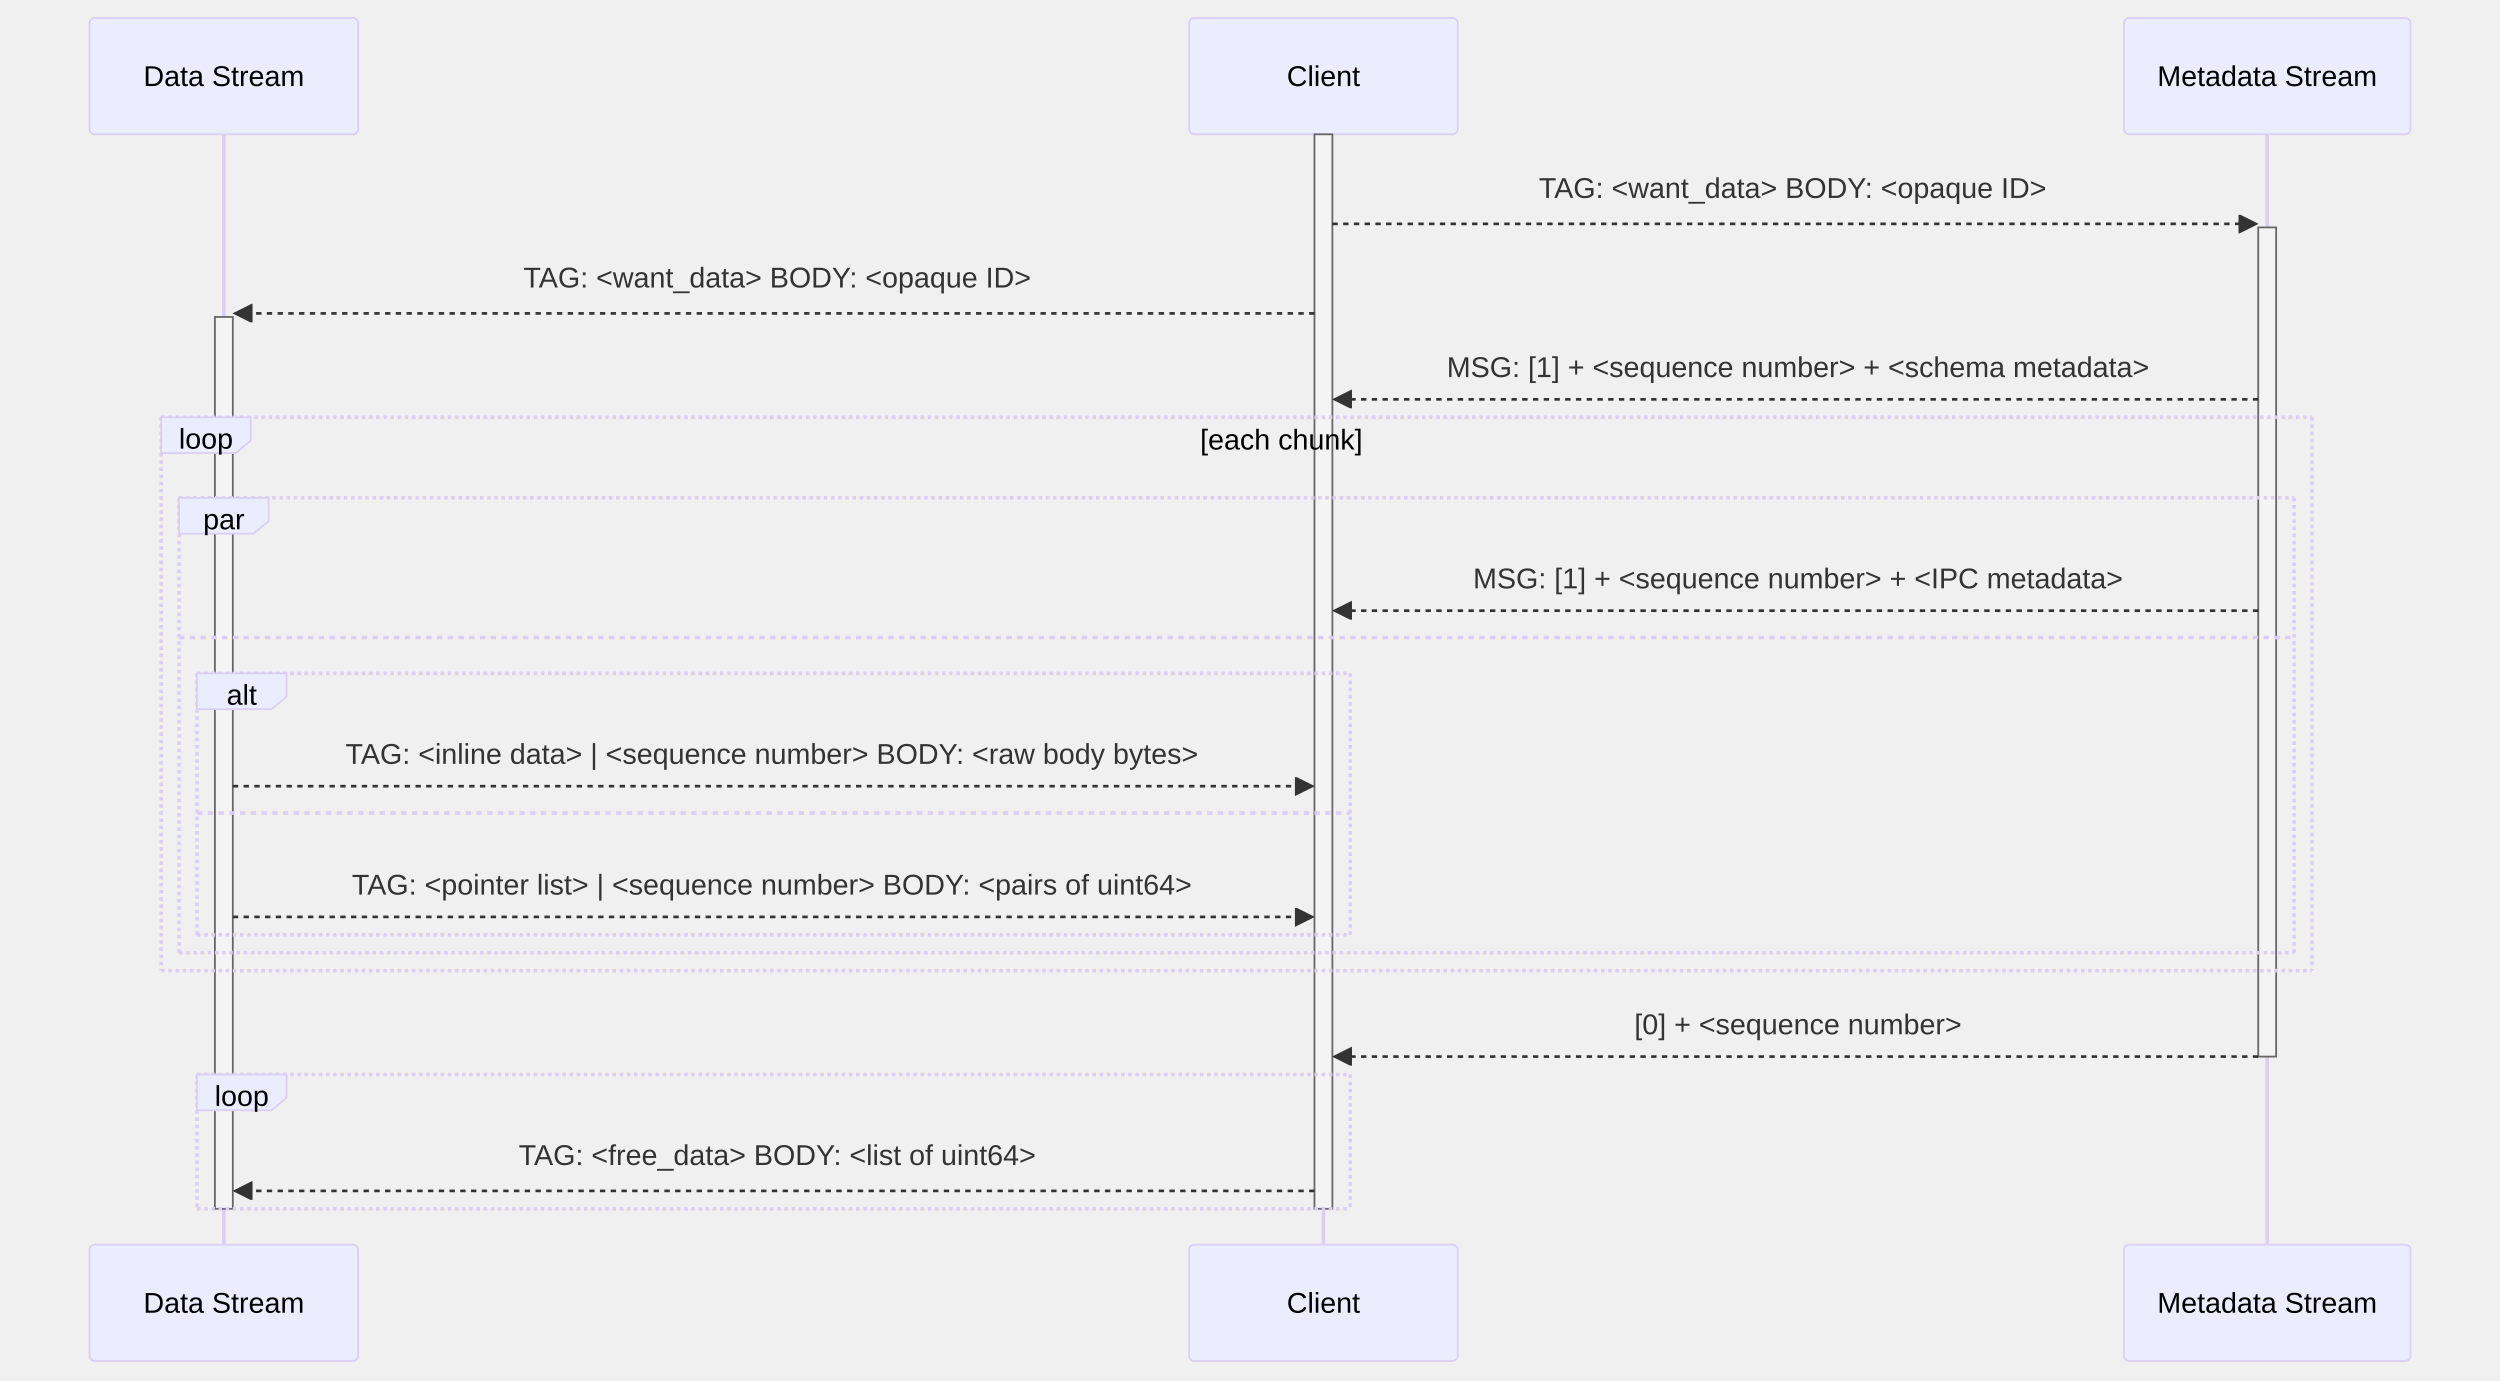
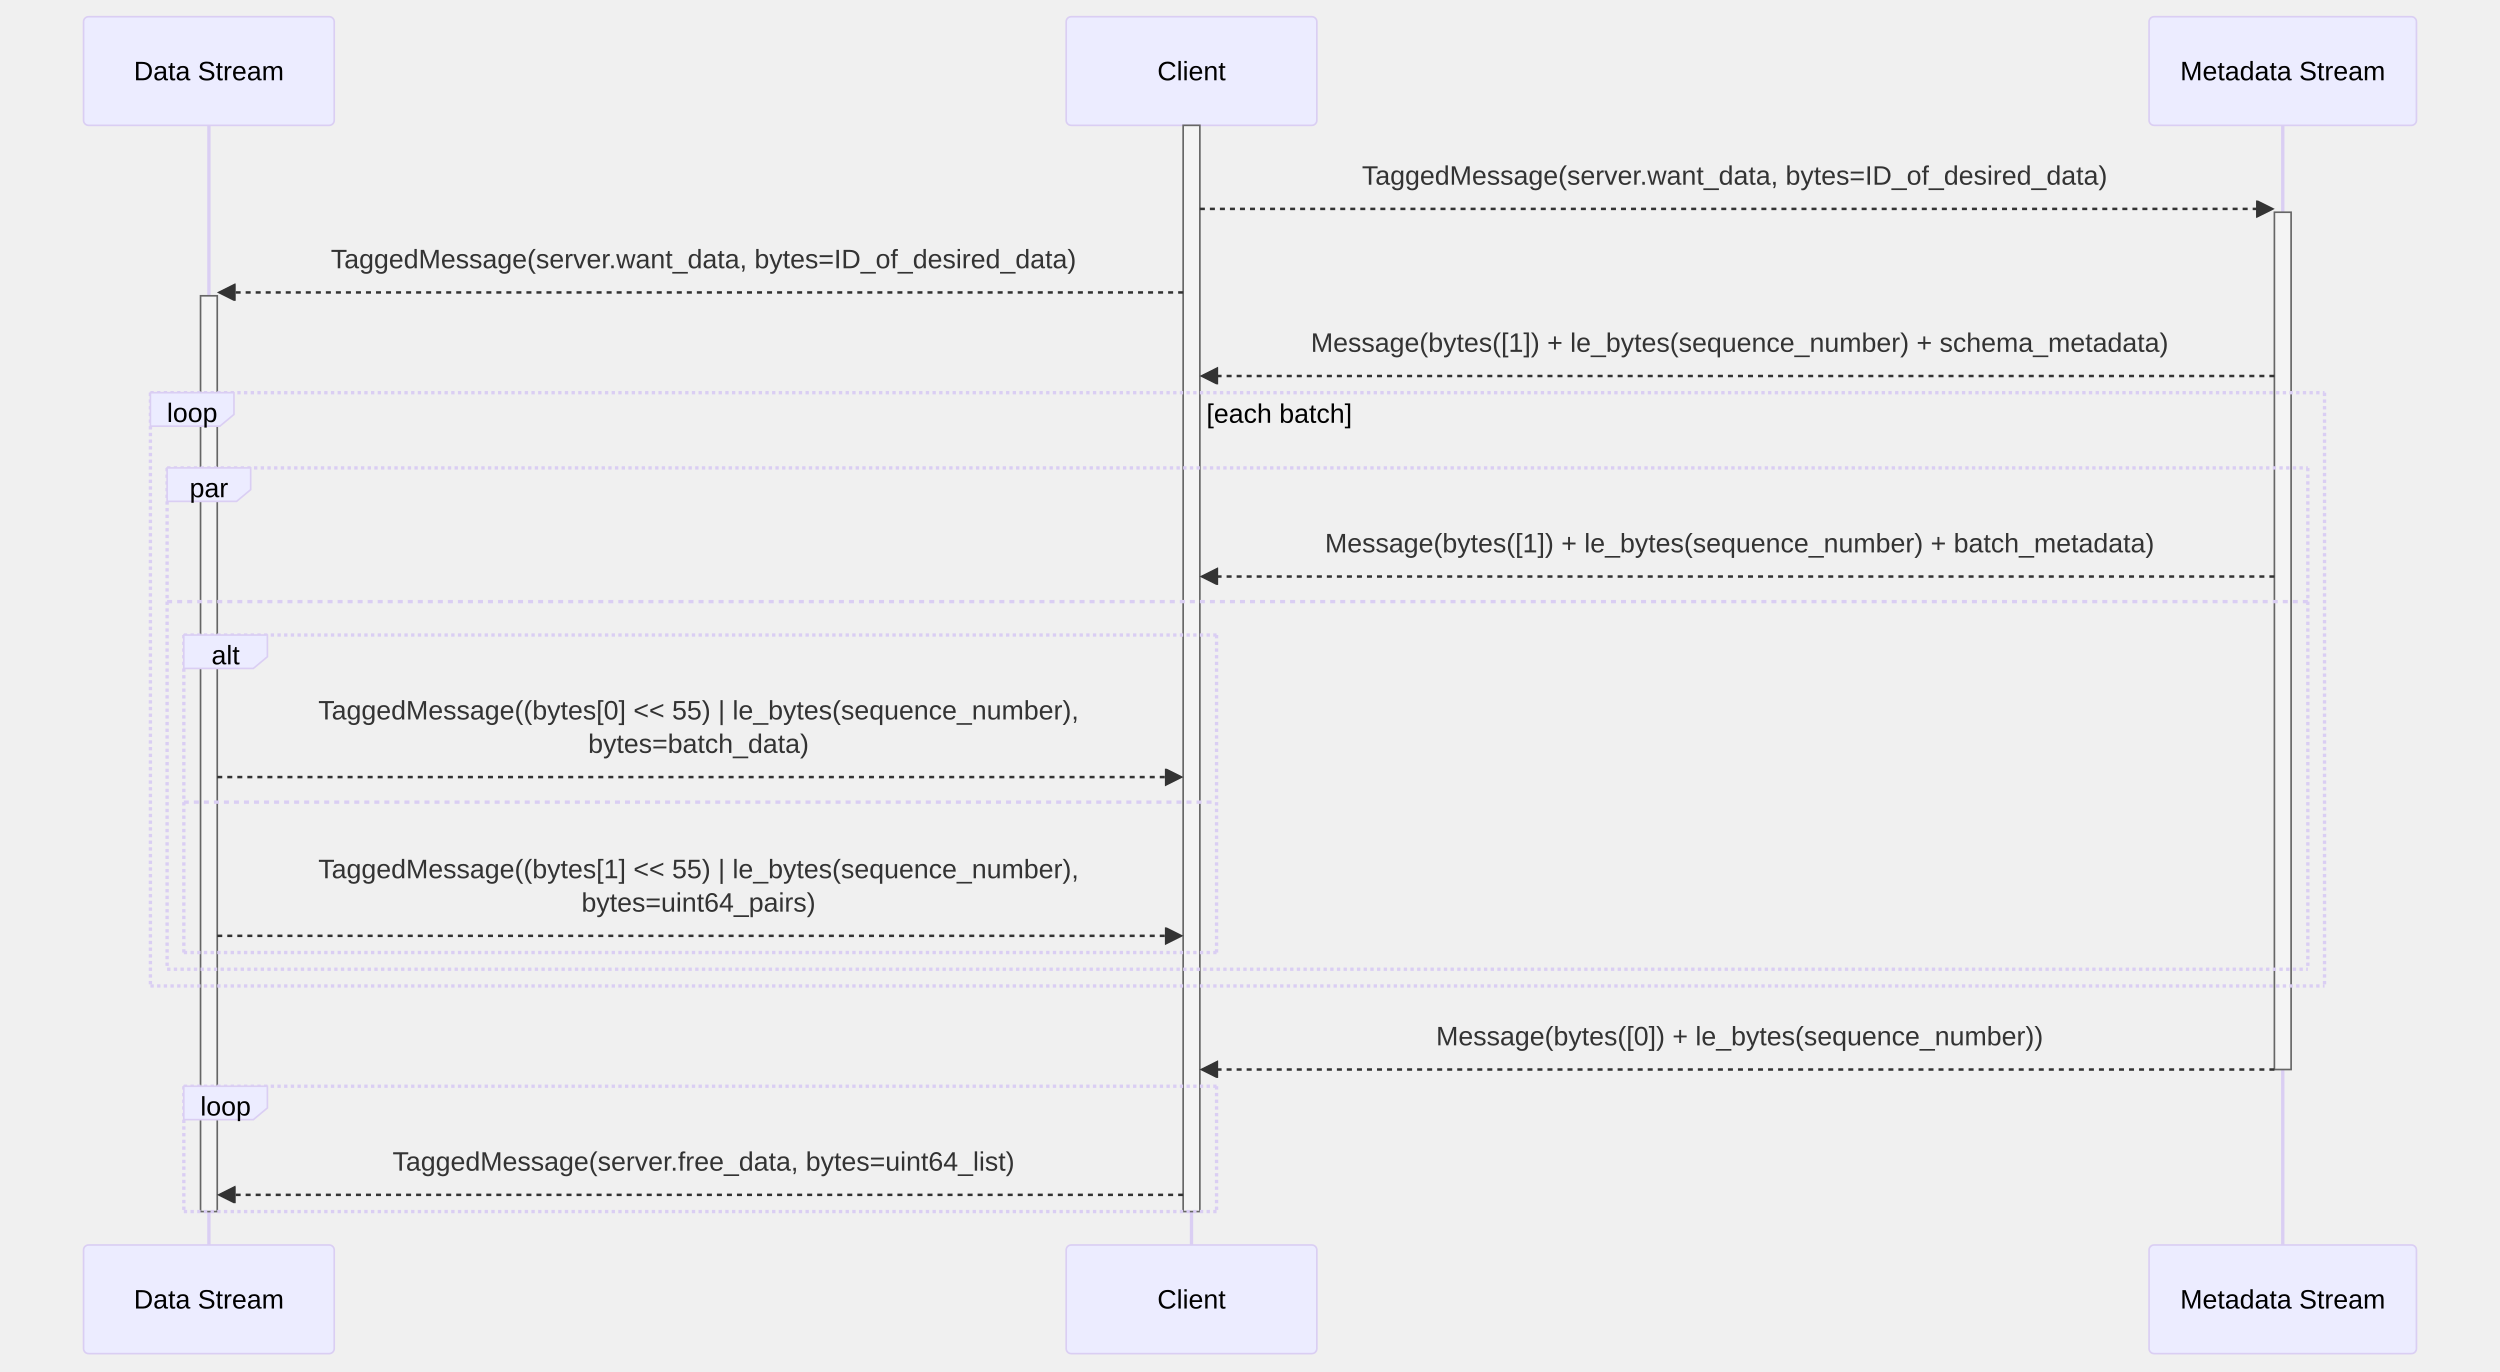
- <svg xmlns="http://www.w3.org/2000/svg" aria-roledescription="sequence" role="graphics-document document" viewBox="-50 -10 1396 771" style="max-width: 1396px; background-color: white;" width="100%" id="my-svg">
+ <svg xmlns="http://www.w3.org/2000/svg" aria-roledescription="sequence" role="graphics-document document" viewBox="-50 -10 1496 821" style="max-width: 1496px; background-color: white;" width="100%" id="my-svg">
  <g>
-     <rect class="actor actor-bottom" ry="3" rx="3" height="65" width="160" stroke="#666" fill="#eaeaea" y="685" x="1136" />
-     <text style="text-anchor: middle; font-size: 16px; font-weight: 400;" class="actor" alignment-baseline="central" dominant-baseline="central" y="717.5" x="1216">
-       <tspan dy="0" x="1216">Metadata Stream</tspan>
+     <rect class="actor actor-bottom" ry="3" rx="3" height="65" width="160" stroke="#666" fill="#eaeaea" y="735" x="1236" />
+     <text style="text-anchor: middle; font-size: 16px; font-weight: 400;" class="actor" alignment-baseline="central" dominant-baseline="central" y="767.5" x="1316">
+       <tspan dy="0" x="1316">Metadata Stream</tspan>
    </text>
  </g>
  <g>
-     <rect class="actor actor-bottom" ry="3" rx="3" height="65" width="150" stroke="#666" fill="#eaeaea" y="685" x="614" />
-     <text style="text-anchor: middle; font-size: 16px; font-weight: 400;" class="actor" alignment-baseline="central" dominant-baseline="central" y="717.5" x="689">
-       <tspan dy="0" x="689">Client</tspan>
+     <rect class="actor actor-bottom" ry="3" rx="3" height="65" width="150" stroke="#666" fill="#eaeaea" y="735" x="588" />
+     <text style="text-anchor: middle; font-size: 16px; font-weight: 400;" class="actor" alignment-baseline="central" dominant-baseline="central" y="767.5" x="663">
+       <tspan dy="0" x="663">Client</tspan>
    </text>
  </g>
  <g>
-     <rect class="actor actor-bottom" ry="3" rx="3" height="65" width="150" stroke="#666" fill="#eaeaea" y="685" x="0" />
-     <text style="text-anchor: middle; font-size: 16px; font-weight: 400;" class="actor" alignment-baseline="central" dominant-baseline="central" y="717.5" x="75">
+     <rect class="actor actor-bottom" ry="3" rx="3" height="65" width="150" stroke="#666" fill="#eaeaea" y="735" x="0" />
+     <text style="text-anchor: middle; font-size: 16px; font-weight: 400;" class="actor" alignment-baseline="central" dominant-baseline="central" y="767.5" x="75">
      <tspan dy="0" x="75">Data Stream</tspan>
    </text>
  </g>
  <g>
-     <line stroke="#999" stroke-width="0.5px" class="200" y2="685" x2="1216" y1="5" x1="1216" id="actor2" />
+     <line stroke="#999" stroke-width="0.5px" class="200" y2="735" x2="1316" y1="5" x1="1316" id="actor2" />
    <g id="root-2">
-       <rect class="actor actor-top" ry="3" rx="3" height="65" width="160" stroke="#666" fill="#eaeaea" y="0" x="1136" />
-       <text style="text-anchor: middle; font-size: 16px; font-weight: 400;" class="actor" alignment-baseline="central" dominant-baseline="central" y="32.5" x="1216">
-         <tspan dy="0" x="1216">Metadata Stream</tspan>
+       <rect class="actor actor-top" ry="3" rx="3" height="65" width="160" stroke="#666" fill="#eaeaea" y="0" x="1236" />
+       <text style="text-anchor: middle; font-size: 16px; font-weight: 400;" class="actor" alignment-baseline="central" dominant-baseline="central" y="32.5" x="1316">
+         <tspan dy="0" x="1316">Metadata Stream</tspan>
      </text>
    </g>
  </g>
  <g>
-     <line stroke="#999" stroke-width="0.5px" class="200" y2="685" x2="689" y1="5" x1="689" id="actor1" />
+     <line stroke="#999" stroke-width="0.5px" class="200" y2="735" x2="663" y1="5" x1="663" id="actor1" />
    <g id="root-1">
-       <rect class="actor actor-top" ry="3" rx="3" height="65" width="150" stroke="#666" fill="#eaeaea" y="0" x="614" />
-       <text style="text-anchor: middle; font-size: 16px; font-weight: 400;" class="actor" alignment-baseline="central" dominant-baseline="central" y="32.5" x="689">
-         <tspan dy="0" x="689">Client</tspan>
+       <rect class="actor actor-top" ry="3" rx="3" height="65" width="150" stroke="#666" fill="#eaeaea" y="0" x="588" />
+       <text style="text-anchor: middle; font-size: 16px; font-weight: 400;" class="actor" alignment-baseline="central" dominant-baseline="central" y="32.5" x="663">
+         <tspan dy="0" x="663">Client</tspan>
      </text>
    </g>
  </g>
  <g>
-     <line stroke="#999" stroke-width="0.5px" class="200" y2="685" x2="75" y1="5" x1="75" id="actor0" />
+     <line stroke="#999" stroke-width="0.5px" class="200" y2="735" x2="75" y1="5" x1="75" id="actor0" />
    <g id="root-0">
      <rect class="actor actor-top" ry="3" rx="3" height="65" width="150" stroke="#666" fill="#eaeaea" y="0" x="0" />
      <text style="text-anchor: middle; font-size: 16px; font-weight: 400;" class="actor" alignment-baseline="central" dominant-baseline="central" y="32.5" x="75">
        <tspan dy="0" x="75">Data Stream</tspan>
      </text>
    </g>
  </g>
  <style>#my-svg{font-family:"trebuchet ms",verdana,arial,sans-serif;font-size:16px;fill:#333;}#my-svg .error-icon{fill:#552222;}#my-svg .error-text{fill:#552222;stroke:#552222;}#my-svg .edge-thickness-normal{stroke-width:2px;}#my-svg .edge-thickness-thick{stroke-width:3.5px;}#my-svg .edge-pattern-solid{stroke-dasharray:0;}#my-svg .edge-pattern-dashed{stroke-dasharray:3;}#my-svg .edge-pattern-dotted{stroke-dasharray:2;}#my-svg .marker{fill:#333333;stroke:#333333;}#my-svg .marker.cross{stroke:#333333;}#my-svg svg{font-family:"trebuchet ms",verdana,arial,sans-serif;font-size:16px;}#my-svg .actor{stroke:hsl(259.626, 59.777%, 87.902%);fill:#ECECFF;}#my-svg text.actor&gt;tspan{fill:black;stroke:none;}#my-svg .actor-line{stroke:grey;}#my-svg .messageLine0{stroke-width:1.5;stroke-dasharray:none;stroke:#333;}#my-svg .messageLine1{stroke-width:1.5;stroke-dasharray:2,2;stroke:#333;}#my-svg #arrowhead path{fill:#333;stroke:#333;}#my-svg .sequenceNumber{fill:white;}#my-svg #sequencenumber{fill:#333;}#my-svg #crosshead path{fill:#333;stroke:#333;}#my-svg .messageText{fill:#333;stroke:none;}#my-svg .labelBox{stroke:hsl(259.626, 59.777%, 87.902%);fill:#ECECFF;}#my-svg .labelText,#my-svg .labelText&gt;tspan{fill:black;stroke:none;}#my-svg .loopText,#my-svg .loopText&gt;tspan{fill:black;stroke:none;}#my-svg .loopLine{stroke-width:2px;stroke-dasharray:2,2;stroke:hsl(259.626, 59.777%, 87.902%);fill:hsl(259.626, 59.777%, 87.902%);}#my-svg .note{stroke:#aaaa33;fill:#fff5ad;}#my-svg .noteText,#my-svg .noteText&gt;tspan{fill:black;stroke:none;}#my-svg .activation0{fill:#f4f4f4;stroke:#666;}#my-svg .activation1{fill:#f4f4f4;stroke:#666;}#my-svg .activation2{fill:#f4f4f4;stroke:#666;}#my-svg .actorPopupMenu{position:absolute;}#my-svg .actorPopupMenuPanel{position:absolute;fill:#ECECFF;box-shadow:0px 8px 16px 0px rgba(0,0,0,0.2);filter:drop-shadow(3px 5px 2px rgb(0 0 0 / 0.4));}#my-svg .actor-man line{stroke:hsl(259.626, 59.777%, 87.902%);fill:#ECECFF;}#my-svg .actor-man circle,#my-svg line{stroke:hsl(259.626, 59.777%, 87.902%);fill:#ECECFF;stroke-width:2px;}#my-svg :root{--mermaid-font-family:"trebuchet ms",verdana,arial,sans-serif;}</style>
  <g />
  <defs>
    <symbol height="24" width="24" id="computer">
      <path d="M2 2v13h20v-13h-20zm18 11h-16v-9h16v9zm-10.228 6l.466-1h3.524l.467 1h-4.457zm14.228 3h-24l2-6h2.104l-1.33 4h18.45l-1.297-4h2.073l2 6zm-5-10h-14v-7h14v7z" transform="scale(.5)" />
    </symbol>
  </defs>
  <defs>
    <symbol clip-rule="evenodd" fill-rule="evenodd" id="database">
      <path d="M12.258.001l.256.004.255.005.253.008.251.01.249.012.247.015.246.016.242.019.241.02.239.023.236.024.233.027.231.028.229.031.225.032.223.034.22.036.217.038.214.04.211.041.208.043.205.045.201.046.198.048.194.05.191.051.187.053.183.054.18.056.175.057.172.059.168.06.163.061.16.063.155.064.15.066.074.033.073.033.071.034.07.034.069.035.068.035.067.035.066.035.064.036.064.036.062.036.06.036.06.037.058.037.058.037.055.038.055.038.053.038.052.038.051.039.05.039.048.039.047.039.045.04.044.04.043.04.041.04.04.041.039.041.037.041.036.041.034.041.033.042.032.042.03.042.029.042.027.042.026.043.024.043.023.043.021.043.02.043.018.044.017.043.015.044.013.044.012.044.011.045.009.044.007.045.006.045.004.045.002.045.001.045v17l-.001.045-.002.045-.004.045-.006.045-.007.045-.009.044-.011.045-.012.044-.013.044-.015.044-.017.043-.018.044-.02.043-.021.043-.023.043-.024.043-.026.043-.027.042-.029.042-.03.042-.032.042-.033.042-.034.041-.036.041-.037.041-.039.041-.04.041-.041.04-.043.04-.044.04-.045.04-.047.039-.048.039-.05.039-.051.039-.052.038-.053.038-.055.038-.055.038-.058.037-.058.037-.06.037-.06.036-.062.036-.064.036-.064.036-.066.035-.067.035-.068.035-.069.035-.07.034-.071.034-.073.033-.074.033-.15.066-.155.064-.16.063-.163.061-.168.06-.172.059-.175.057-.18.056-.183.054-.187.053-.191.051-.194.05-.198.048-.201.046-.205.045-.208.043-.211.041-.214.04-.217.038-.22.036-.223.034-.225.032-.229.031-.231.028-.233.027-.236.024-.239.023-.241.02-.242.019-.246.016-.247.015-.249.012-.251.01-.253.008-.255.005-.256.004-.258.001-.258-.001-.256-.004-.255-.005-.253-.008-.251-.01-.249-.012-.247-.015-.245-.016-.243-.019-.241-.02-.238-.023-.236-.024-.234-.027-.231-.028-.228-.031-.226-.032-.223-.034-.22-.036-.217-.038-.214-.04-.211-.041-.208-.043-.204-.045-.201-.046-.198-.048-.195-.05-.19-.051-.187-.053-.184-.054-.179-.056-.176-.057-.172-.059-.167-.06-.164-.061-.159-.063-.155-.064-.151-.066-.074-.033-.072-.033-.072-.034-.07-.034-.069-.035-.068-.035-.067-.035-.066-.035-.064-.036-.063-.036-.062-.036-.061-.036-.06-.037-.058-.037-.057-.037-.056-.038-.055-.038-.053-.038-.052-.038-.051-.039-.049-.039-.049-.039-.046-.039-.046-.04-.044-.04-.043-.04-.041-.04-.04-.041-.039-.041-.037-.041-.036-.041-.034-.041-.033-.042-.032-.042-.03-.042-.029-.042-.027-.042-.026-.043-.024-.043-.023-.043-.021-.043-.02-.043-.018-.044-.017-.043-.015-.044-.013-.044-.012-.044-.011-.045-.009-.044-.007-.045-.006-.045-.004-.045-.002-.045-.001-.045v-17l.001-.045.002-.045.004-.045.006-.045.007-.045.009-.044.011-.045.012-.044.013-.044.015-.044.017-.043.018-.044.02-.043.021-.043.023-.043.024-.043.026-.043.027-.042.029-.042.03-.042.032-.042.033-.042.034-.041.036-.041.037-.041.039-.041.04-.041.041-.04.043-.04.044-.04.046-.04.046-.039.049-.039.049-.039.051-.039.052-.038.053-.038.055-.038.056-.038.057-.037.058-.037.06-.037.061-.036.062-.036.063-.036.064-.036.066-.035.067-.035.068-.035.069-.035.07-.034.072-.034.072-.033.074-.033.151-.066.155-.064.159-.063.164-.061.167-.06.172-.059.176-.057.179-.056.184-.054.187-.053.19-.051.195-.05.198-.048.201-.046.204-.045.208-.043.211-.041.214-.04.217-.038.22-.036.223-.034.226-.032.228-.031.231-.028.234-.027.236-.024.238-.023.241-.02.243-.019.245-.016.247-.015.249-.012.251-.01.253-.008.255-.005.256-.004.258-.001.258.001zm-9.258 20.499v.01l.001.021.003.021.004.022.005.021.006.022.007.022.009.023.01.022.011.023.012.023.013.023.015.023.016.024.017.023.018.024.019.024.021.024.022.025.023.024.024.025.052.049.056.05.061.051.066.051.07.051.075.051.079.052.084.052.088.052.092.052.097.052.102.051.105.052.11.052.114.051.119.051.123.051.127.05.131.05.135.05.139.048.144.049.147.047.152.047.155.047.16.045.163.045.167.043.171.043.176.041.178.041.183.039.187.039.19.037.194.035.197.035.202.033.204.031.209.03.212.029.216.027.219.025.222.024.226.021.23.02.233.018.236.016.24.015.243.012.246.01.249.008.253.005.256.004.259.001.26-.001.257-.004.254-.005.25-.008.247-.011.244-.012.241-.014.237-.016.233-.018.231-.021.226-.021.224-.024.22-.026.216-.027.212-.028.21-.031.205-.031.202-.034.198-.034.194-.036.191-.037.187-.039.183-.04.179-.04.175-.042.172-.043.168-.044.163-.045.16-.046.155-.046.152-.047.148-.048.143-.049.139-.049.136-.05.131-.05.126-.05.123-.051.118-.052.114-.051.11-.052.106-.052.101-.052.096-.052.092-.052.088-.053.083-.051.079-.052.074-.052.07-.051.065-.051.06-.051.056-.05.051-.05.023-.024.023-.025.021-.024.02-.024.019-.024.018-.024.017-.024.015-.023.014-.024.013-.023.012-.023.01-.023.01-.022.008-.022.006-.022.006-.022.004-.022.004-.021.001-.021.001-.021v-4.127l-.077.055-.08.053-.083.054-.085.053-.087.052-.09.052-.093.051-.095.05-.097.05-.1.049-.102.049-.105.048-.106.047-.109.047-.111.046-.114.045-.115.045-.118.044-.12.043-.122.042-.124.042-.126.041-.128.04-.13.04-.132.038-.134.038-.135.037-.138.037-.139.035-.142.035-.143.034-.144.033-.147.032-.148.031-.15.03-.151.03-.153.029-.154.027-.156.027-.158.026-.159.025-.161.024-.162.023-.163.022-.165.021-.166.02-.167.019-.169.018-.169.017-.171.016-.173.015-.173.014-.175.013-.175.012-.177.011-.178.01-.179.008-.179.008-.181.006-.182.005-.182.004-.184.003-.184.002h-.37l-.184-.002-.184-.003-.182-.004-.182-.005-.181-.006-.179-.008-.179-.008-.178-.01-.176-.011-.176-.012-.175-.013-.173-.014-.172-.015-.171-.016-.17-.017-.169-.018-.167-.019-.166-.02-.165-.021-.163-.022-.162-.023-.161-.024-.159-.025-.157-.026-.156-.027-.155-.027-.153-.029-.151-.03-.15-.03-.148-.031-.146-.032-.145-.033-.143-.034-.141-.035-.14-.035-.137-.037-.136-.037-.134-.038-.132-.038-.13-.04-.128-.04-.126-.041-.124-.042-.122-.042-.12-.044-.117-.043-.116-.045-.113-.045-.112-.046-.109-.047-.106-.047-.105-.048-.102-.049-.1-.049-.097-.05-.095-.05-.093-.052-.09-.051-.087-.052-.085-.053-.083-.054-.08-.054-.077-.054v4.127zm0-5.654v.011l.001.021.003.021.004.021.005.022.006.022.007.022.009.022.01.022.011.023.012.023.013.023.015.024.016.023.017.024.018.024.019.024.021.024.022.024.023.025.024.024.052.05.056.05.061.05.066.051.07.051.075.052.079.051.084.052.088.052.092.052.097.052.102.052.105.052.11.051.114.051.119.052.123.05.127.051.131.05.135.049.139.049.144.048.147.048.152.047.155.046.16.045.163.045.167.044.171.042.176.042.178.04.183.04.187.038.19.037.194.036.197.034.202.033.204.032.209.03.212.028.216.027.219.025.222.024.226.022.23.02.233.018.236.016.24.014.243.012.246.01.249.008.253.006.256.003.259.001.26-.001.257-.003.254-.006.25-.008.247-.01.244-.012.241-.015.237-.016.233-.018.231-.02.226-.022.224-.024.22-.025.216-.027.212-.029.21-.03.205-.032.202-.033.198-.035.194-.036.191-.037.187-.039.183-.039.179-.041.175-.042.172-.043.168-.044.163-.045.16-.045.155-.047.152-.047.148-.048.143-.048.139-.05.136-.049.131-.05.126-.051.123-.051.118-.051.114-.052.11-.052.106-.052.101-.052.096-.052.092-.052.088-.052.083-.052.079-.052.074-.051.07-.052.065-.051.06-.05.056-.051.051-.049.023-.025.023-.024.021-.025.02-.024.019-.024.018-.024.017-.024.015-.023.014-.023.013-.024.012-.022.01-.023.01-.023.008-.022.006-.022.006-.022.004-.021.004-.022.001-.021.001-.021v-4.139l-.077.054-.08.054-.083.054-.085.052-.087.053-.09.051-.093.051-.095.051-.097.05-.1.049-.102.049-.105.048-.106.047-.109.047-.111.046-.114.045-.115.044-.118.044-.12.044-.122.042-.124.042-.126.041-.128.04-.13.039-.132.039-.134.038-.135.037-.138.036-.139.036-.142.035-.143.033-.144.033-.147.033-.148.031-.15.03-.151.03-.153.028-.154.028-.156.027-.158.026-.159.025-.161.024-.162.023-.163.022-.165.021-.166.02-.167.019-.169.018-.169.017-.171.016-.173.015-.173.014-.175.013-.175.012-.177.011-.178.009-.179.009-.179.007-.181.007-.182.005-.182.004-.184.003-.184.002h-.37l-.184-.002-.184-.003-.182-.004-.182-.005-.181-.007-.179-.007-.179-.009-.178-.009-.176-.011-.176-.012-.175-.013-.173-.014-.172-.015-.171-.016-.17-.017-.169-.018-.167-.019-.166-.02-.165-.021-.163-.022-.162-.023-.161-.024-.159-.025-.157-.026-.156-.027-.155-.028-.153-.028-.151-.03-.15-.03-.148-.031-.146-.033-.145-.033-.143-.033-.141-.035-.14-.036-.137-.036-.136-.037-.134-.038-.132-.039-.13-.039-.128-.04-.126-.041-.124-.042-.122-.043-.12-.043-.117-.044-.116-.044-.113-.046-.112-.046-.109-.046-.106-.047-.105-.048-.102-.049-.1-.049-.097-.05-.095-.051-.093-.051-.09-.051-.087-.053-.085-.052-.083-.054-.08-.054-.077-.054v4.139zm0-5.666v.011l.001.02.003.022.004.021.005.022.006.021.007.022.009.023.01.022.011.023.012.023.013.023.015.023.016.024.017.024.018.023.019.024.021.025.022.024.023.024.024.025.052.05.056.05.061.05.066.051.07.051.075.052.079.051.084.052.088.052.092.052.097.052.102.052.105.051.11.052.114.051.119.051.123.051.127.05.131.05.135.05.139.049.144.048.147.048.152.047.155.046.16.045.163.045.167.043.171.043.176.042.178.04.183.04.187.038.19.037.194.036.197.034.202.033.204.032.209.03.212.028.216.027.219.025.222.024.226.021.23.02.233.018.236.017.24.014.243.012.246.01.249.008.253.006.256.003.259.001.26-.001.257-.003.254-.006.25-.008.247-.01.244-.013.241-.014.237-.016.233-.018.231-.02.226-.022.224-.024.22-.025.216-.027.212-.029.21-.03.205-.032.202-.033.198-.035.194-.036.191-.037.187-.039.183-.039.179-.041.175-.042.172-.043.168-.044.163-.045.16-.045.155-.047.152-.047.148-.048.143-.049.139-.049.136-.049.131-.051.126-.05.123-.051.118-.052.114-.051.11-.052.106-.052.101-.052.096-.052.092-.052.088-.052.083-.052.079-.052.074-.052.07-.051.065-.051.06-.051.056-.05.051-.049.023-.025.023-.025.021-.024.02-.024.019-.024.018-.024.017-.024.015-.023.014-.024.013-.023.012-.023.01-.022.01-.023.008-.022.006-.022.006-.022.004-.022.004-.021.001-.021.001-.021v-4.153l-.077.054-.08.054-.083.053-.085.053-.087.053-.09.051-.093.051-.095.051-.097.05-.1.049-.102.048-.105.048-.106.048-.109.046-.111.046-.114.046-.115.044-.118.044-.12.043-.122.043-.124.042-.126.041-.128.04-.13.039-.132.039-.134.038-.135.037-.138.036-.139.036-.142.034-.143.034-.144.033-.147.032-.148.032-.15.03-.151.03-.153.028-.154.028-.156.027-.158.026-.159.024-.161.024-.162.023-.163.023-.165.021-.166.02-.167.019-.169.018-.169.017-.171.016-.173.015-.173.014-.175.013-.175.012-.177.01-.178.01-.179.009-.179.007-.181.006-.182.006-.182.004-.184.003-.184.001-.185.001-.185-.001-.184-.001-.184-.003-.182-.004-.182-.006-.181-.006-.179-.007-.179-.009-.178-.01-.176-.01-.176-.012-.175-.013-.173-.014-.172-.015-.171-.016-.17-.017-.169-.018-.167-.019-.166-.02-.165-.021-.163-.023-.162-.023-.161-.024-.159-.024-.157-.026-.156-.027-.155-.028-.153-.028-.151-.03-.15-.03-.148-.032-.146-.032-.145-.033-.143-.034-.141-.034-.14-.036-.137-.036-.136-.037-.134-.038-.132-.039-.13-.039-.128-.041-.126-.041-.124-.041-.122-.043-.12-.043-.117-.044-.116-.044-.113-.046-.112-.046-.109-.046-.106-.048-.105-.048-.102-.048-.1-.05-.097-.049-.095-.051-.093-.051-.09-.052-.087-.052-.085-.053-.083-.053-.08-.054-.077-.054v4.153zm8.74-8.179l-.257.004-.254.005-.25.008-.247.011-.244.012-.241.014-.237.016-.233.018-.231.021-.226.022-.224.023-.22.026-.216.027-.212.028-.21.031-.205.032-.202.033-.198.034-.194.036-.191.038-.187.038-.183.04-.179.041-.175.042-.172.043-.168.043-.163.045-.16.046-.155.046-.152.048-.148.048-.143.048-.139.049-.136.05-.131.05-.126.051-.123.051-.118.051-.114.052-.11.052-.106.052-.101.052-.096.052-.092.052-.088.052-.083.052-.079.052-.074.051-.07.052-.065.051-.06.05-.056.05-.051.05-.023.025-.023.024-.021.024-.02.025-.019.024-.018.024-.017.023-.015.024-.014.023-.013.023-.012.023-.01.023-.01.022-.008.022-.006.023-.006.021-.004.022-.004.021-.001.021-.001.021.001.021.001.021.004.021.004.022.006.021.006.023.008.022.01.022.01.023.012.023.013.023.014.023.015.024.017.023.018.024.019.024.02.025.021.024.023.024.023.025.051.05.056.05.06.05.065.051.07.052.074.051.079.052.083.052.088.052.092.052.096.052.101.052.106.052.11.052.114.052.118.051.123.051.126.051.131.05.136.05.139.049.143.048.148.048.152.048.155.046.16.046.163.045.168.043.172.043.175.042.179.041.183.04.187.038.191.038.194.036.198.034.202.033.205.032.21.031.212.028.216.027.22.026.224.023.226.022.231.021.233.018.237.016.241.014.244.012.247.011.25.008.254.005.257.004.26.001.26-.001.257-.004.254-.005.25-.008.247-.011.244-.012.241-.014.237-.016.233-.018.231-.021.226-.022.224-.023.22-.026.216-.027.212-.028.21-.031.205-.032.202-.033.198-.034.194-.036.191-.038.187-.038.183-.04.179-.041.175-.042.172-.043.168-.043.163-.045.16-.046.155-.046.152-.048.148-.048.143-.048.139-.049.136-.05.131-.05.126-.051.123-.051.118-.051.114-.052.11-.052.106-.052.101-.052.096-.052.092-.052.088-.052.083-.052.079-.052.074-.051.07-.052.065-.051.06-.05.056-.05.051-.05.023-.025.023-.024.021-.024.02-.025.019-.024.018-.024.017-.023.015-.024.014-.023.013-.023.012-.023.01-.023.01-.022.008-.022.006-.023.006-.021.004-.022.004-.021.001-.021.001-.021-.001-.021-.001-.021-.004-.021-.004-.022-.006-.021-.006-.023-.008-.022-.01-.022-.01-.023-.012-.023-.013-.023-.014-.023-.015-.024-.017-.023-.018-.024-.019-.024-.02-.025-.021-.024-.023-.024-.023-.025-.051-.05-.056-.05-.06-.05-.065-.051-.07-.052-.074-.051-.079-.052-.083-.052-.088-.052-.092-.052-.096-.052-.101-.052-.106-.052-.11-.052-.114-.052-.118-.051-.123-.051-.126-.051-.131-.05-.136-.05-.139-.049-.143-.048-.148-.048-.152-.048-.155-.046-.16-.046-.163-.045-.168-.043-.172-.043-.175-.042-.179-.041-.183-.04-.187-.038-.191-.038-.194-.036-.198-.034-.202-.033-.205-.032-.21-.031-.212-.028-.216-.027-.22-.026-.224-.023-.226-.022-.231-.021-.233-.018-.237-.016-.241-.014-.244-.012-.247-.011-.25-.008-.254-.005-.257-.004-.26-.001-.26.001z" transform="scale(.5)" />
    </symbol>
  </defs>
  <defs>
    <symbol height="24" width="24" id="clock">
      <path d="M12 2c5.514 0 10 4.486 10 10s-4.486 10-10 10-10-4.486-10-10 4.486-10 10-10zm0-2c-6.627 0-12 5.373-12 12s5.373 12 12 12 12-5.373 12-12-5.373-12-12-12zm5.848 12.459c.202.038.202.333.001.372-1.907.361-6.045 1.111-6.547 1.111-.719 0-1.301-.582-1.301-1.301 0-.512.77-5.447 1.125-7.445.034-.192.312-.181.343.014l.985 6.238 5.394 1.011z" transform="scale(.5)" />
    </symbol>
  </defs>
  <defs>
    <marker orient="auto" markerHeight="12" markerWidth="12" markerUnits="userSpaceOnUse" refY="5" refX="7.9" id="arrowhead">
      <path d="M 0 0 L 10 5 L 0 10 z" />
    </marker>
  </defs>
  <defs>
    <marker refY="4.5" refX="4" orient="auto" markerHeight="8" markerWidth="15" id="crosshead">
      <path style="stroke-dasharray: 0, 0;" d="M 1,2 L 6,7 M 6,2 L 1,7" stroke-width="1pt" stroke="#000000" fill="none" />
    </marker>
  </defs>
  <defs>
    <marker orient="auto" markerHeight="28" markerWidth="20" refY="7" refX="15.5" id="filled-head">
      <path d="M 18,7 L9,13 L14,7 L9,1 Z" />
    </marker>
  </defs>
  <defs>
    <marker orient="auto" markerHeight="40" markerWidth="60" refY="15" refX="15" id="sequencenumber">
      <circle r="6" cy="15" cx="15" />
    </marker>
  </defs>
  <g>
-     <rect class="activation0" ry="0" rx="0" height="600" width="10" stroke="#666" fill="#EDF2AE" y="65" x="684" />
+     <rect class="activation0" ry="0" rx="0" height="650" width="10" stroke="#666" fill="#EDF2AE" y="65" x="658" />
  </g>
  <g>
-     <rect class="activation0" ry="0" rx="0" height="463" width="10" stroke="#666" fill="#EDF2AE" y="117" x="1211" />
+     <rect class="activation0" ry="0" rx="0" height="513" width="10" stroke="#666" fill="#EDF2AE" y="117" x="1311" />
  </g>
  <g>
-     <rect class="activation0" ry="0" rx="0" height="498" width="10" stroke="#666" fill="#EDF2AE" y="167" x="70" />
+     <rect class="activation0" ry="0" rx="0" height="548" width="10" stroke="#666" fill="#EDF2AE" y="167" x="70" />
  </g>
  <g>
-     <line class="loopLine" y2="366" x2="704" y1="366" x1="60" />
-     <line class="loopLine" y2="512" x2="704" y1="366" x1="704" />
-     <line class="loopLine" y2="512" x2="704" y1="512" x1="60" />
-     <line class="loopLine" y2="512" x2="60" y1="366" x1="60" />
-     <line style="stroke-dasharray: 3, 3;" class="loopLine" y2="444" x2="704" y1="444" x1="60" />
-     <polygon class="labelBox" points="60,366 110,366 110,379 101.6,386 60,386" />
-     <text style="font-size: 16px; font-weight: 400;" class="labelText" alignment-baseline="middle" dominant-baseline="middle" text-anchor="middle" y="379" x="85">alt</text>
-     <text style="font-size: 16px; font-weight: 400;" class="loopText" text-anchor="middle" y="384" x="407">
-       <tspan x="407">​</tspan>
+     <line class="loopLine" y2="370" x2="678" y1="370" x1="60" />
+     <line class="loopLine" y2="560" x2="678" y1="370" x1="678" />
+     <line class="loopLine" y2="560" x2="678" y1="560" x1="60" />
+     <line class="loopLine" y2="560" x2="60" y1="370" x1="60" />
+     <line style="stroke-dasharray: 3, 3;" class="loopLine" y2="470" x2="678" y1="470" x1="60" />
+     <polygon class="labelBox" points="60,370 110,370 110,383 101.6,390 60,390" />
+     <text style="font-size: 16px; font-weight: 400;" class="labelText" alignment-baseline="middle" dominant-baseline="middle" text-anchor="middle" y="383" x="85">alt</text>
+     <text style="font-size: 16px; font-weight: 400;" class="loopText" text-anchor="middle" y="388" x="394">
+       <tspan x="394">​</tspan>
    </text>
  </g>
  <g>
-     <line class="loopLine" y2="268" x2="1231" y1="268" x1="50" />
-     <line class="loopLine" y2="522" x2="1231" y1="268" x1="1231" />
-     <line class="loopLine" y2="522" x2="1231" y1="522" x1="50" />
-     <line class="loopLine" y2="522" x2="50" y1="268" x1="50" />
-     <line style="stroke-dasharray: 3, 3;" class="loopLine" y2="346" x2="1231" y1="346" x1="50" />
-     <polygon class="labelBox" points="50,268 100,268 100,281 91.6,288 50,288" />
-     <text style="font-size: 16px; font-weight: 400;" class="labelText" alignment-baseline="middle" dominant-baseline="middle" text-anchor="middle" y="281" x="75">par</text>
-     <text style="font-size: 16px; font-weight: 400;" class="loopText" text-anchor="middle" y="286" x="665.5">
-       <tspan x="665.5">​</tspan>
+     <line class="loopLine" y2="270" x2="1331" y1="270" x1="50" />
+     <line class="loopLine" y2="570" x2="1331" y1="270" x1="1331" />
+     <line class="loopLine" y2="570" x2="1331" y1="570" x1="50" />
+     <line class="loopLine" y2="570" x2="50" y1="270" x1="50" />
+     <line style="stroke-dasharray: 3, 3;" class="loopLine" y2="350" x2="1331" y1="350" x1="50" />
+     <polygon class="labelBox" points="50,270 100,270 100,283 91.6,290 50,290" />
+     <text style="font-size: 16px; font-weight: 400;" class="labelText" alignment-baseline="middle" dominant-baseline="middle" text-anchor="middle" y="283" x="75">par</text>
+     <text style="font-size: 16px; font-weight: 400;" class="loopText" text-anchor="middle" y="288" x="715.5">
+       <tspan x="715.5">​</tspan>
    </text>
  </g>
  <g>
-     <line class="loopLine" y2="223" x2="1241" y1="223" x1="40" />
-     <line class="loopLine" y2="532" x2="1241" y1="223" x1="1241" />
-     <line class="loopLine" y2="532" x2="1241" y1="532" x1="40" />
-     <line class="loopLine" y2="532" x2="40" y1="223" x1="40" />
-     <polygon class="labelBox" points="40,223 90,223 90,236 81.6,243 40,243" />
-     <text style="font-size: 16px; font-weight: 400;" class="labelText" alignment-baseline="middle" dominant-baseline="middle" text-anchor="middle" y="236" x="65">loop</text>
-     <text style="font-size: 16px; font-weight: 400;" class="loopText" text-anchor="middle" y="241" x="665.5">
-       <tspan x="665.5">[each chunk]</tspan>
+     <line class="loopLine" y2="225" x2="1341" y1="225" x1="40" />
+     <line class="loopLine" y2="580" x2="1341" y1="225" x1="1341" />
+     <line class="loopLine" y2="580" x2="1341" y1="580" x1="40" />
+     <line class="loopLine" y2="580" x2="40" y1="225" x1="40" />
+     <polygon class="labelBox" points="40,225 90,225 90,238 81.6,245 40,245" />
+     <text style="font-size: 16px; font-weight: 400;" class="labelText" alignment-baseline="middle" dominant-baseline="middle" text-anchor="middle" y="238" x="65">loop</text>
+     <text style="font-size: 16px; font-weight: 400;" class="loopText" text-anchor="middle" y="243" x="715.5">
+       <tspan x="715.5">[each batch]</tspan>
    </text>
  </g>
  <g>
-     <line class="loopLine" y2="590" x2="704" y1="590" x1="60" />
-     <line class="loopLine" y2="665" x2="704" y1="590" x1="704" />
-     <line class="loopLine" y2="665" x2="704" y1="665" x1="60" />
-     <line class="loopLine" y2="665" x2="60" y1="590" x1="60" />
-     <polygon class="labelBox" points="60,590 110,590 110,603 101.6,610 60,610" />
-     <text style="font-size: 16px; font-weight: 400;" class="labelText" alignment-baseline="middle" dominant-baseline="middle" text-anchor="middle" y="603" x="85">loop</text>
-     <text style="font-size: 16px; font-weight: 400;" class="loopText" text-anchor="middle" y="608" x="407">
-       <tspan x="407">​</tspan>
+     <line class="loopLine" y2="640" x2="678" y1="640" x1="60" />
+     <line class="loopLine" y2="715" x2="678" y1="640" x1="678" />
+     <line class="loopLine" y2="715" x2="678" y1="715" x1="60" />
+     <line class="loopLine" y2="715" x2="60" y1="640" x1="60" />
+     <polygon class="labelBox" points="60,640 110,640 110,653 101.6,660 60,660" />
+     <text style="font-size: 16px; font-weight: 400;" class="labelText" alignment-baseline="middle" dominant-baseline="middle" text-anchor="middle" y="653" x="85">loop</text>
+     <text style="font-size: 16px; font-weight: 400;" class="loopText" text-anchor="middle" y="658" x="394">
+       <tspan x="394">​</tspan>
    </text>
  </g>
-   <text style="font-size: 16px; font-weight: 400;" dy="1em" class="messageText" alignment-baseline="middle" dominant-baseline="middle" text-anchor="middle" y="80" x="951">TAG: &lt;want_data&gt; BODY: &lt;opaque ID&gt;</text>
-   <line style="stroke-dasharray: 3, 3; fill: none;" marker-end="url(#arrowhead)" stroke="none" stroke-width="2" class="messageLine1" y2="115" x2="1208" y1="115" x1="694" />
-   <text style="font-size: 16px; font-weight: 400;" dy="1em" class="messageText" alignment-baseline="middle" dominant-baseline="middle" text-anchor="middle" y="130" x="384">TAG: &lt;want_data&gt; BODY: &lt;opaque ID&gt;</text>
-   <line style="stroke-dasharray: 3, 3; fill: none;" marker-end="url(#arrowhead)" stroke="none" stroke-width="2" class="messageLine1" y2="165" x2="83" y1="165" x1="684" />
-   <text style="font-size: 16px; font-weight: 400;" dy="1em" class="messageText" alignment-baseline="middle" dominant-baseline="middle" text-anchor="middle" y="180" x="954">MSG: [1] + &lt;sequence number&gt; + &lt;schema metadata&gt;</text>
-   <line style="stroke-dasharray: 3, 3; fill: none;" marker-end="url(#arrowhead)" stroke="none" stroke-width="2" class="messageLine1" y2="213" x2="697" y1="213" x1="1211" />
-   <text style="font-size: 16px; font-weight: 400;" dy="1em" class="messageText" alignment-baseline="middle" dominant-baseline="middle" text-anchor="middle" y="298" x="954">MSG: [1] + &lt;sequence number&gt; + &lt;IPC metadata&gt;</text>
-   <line style="stroke-dasharray: 3, 3; fill: none;" marker-end="url(#arrowhead)" stroke="none" stroke-width="2" class="messageLine1" y2="331" x2="697" y1="331" x1="1211" />
-   <text style="font-size: 16px; font-weight: 400;" dy="1em" class="messageText" alignment-baseline="middle" dominant-baseline="middle" text-anchor="middle" y="396" x="381">TAG: &lt;inline data&gt; | &lt;sequence number&gt; BODY: &lt;raw body bytes&gt;</text>
-   <line style="stroke-dasharray: 3, 3; fill: none;" marker-end="url(#arrowhead)" stroke="none" stroke-width="2" class="messageLine1" y2="429" x2="681" y1="429" x1="80" />
-   <text style="font-size: 16px; font-weight: 400;" dy="1em" class="messageText" alignment-baseline="middle" dominant-baseline="middle" text-anchor="middle" y="469" x="381">TAG: &lt;pointer list&gt; | &lt;sequence number&gt; BODY: &lt;pairs of uint64&gt;</text>
-   <line style="stroke-dasharray: 3, 3; fill: none;" marker-end="url(#arrowhead)" stroke="none" stroke-width="2" class="messageLine1" y2="502" x2="681" y1="502" x1="80" />
-   <text style="font-size: 16px; font-weight: 400;" dy="1em" class="messageText" alignment-baseline="middle" dominant-baseline="middle" text-anchor="middle" y="547" x="954">[0] + &lt;sequence number&gt;</text>
-   <line style="stroke-dasharray: 3, 3; fill: none;" marker-end="url(#arrowhead)" stroke="none" stroke-width="2" class="messageLine1" y2="580" x2="697" y1="580" x1="1211" />
-   <text style="font-size: 16px; font-weight: 400;" dy="1em" class="messageText" alignment-baseline="middle" dominant-baseline="middle" text-anchor="middle" y="620" x="384">TAG: &lt;free_data&gt; BODY: &lt;list of uint64&gt;</text>
-   <line style="stroke-dasharray: 3, 3; fill: none;" marker-end="url(#arrowhead)" stroke="none" stroke-width="2" class="messageLine1" y2="655" x2="83" y1="655" x1="684" />
+   <text style="font-size: 16px; font-weight: 400;" dy="1em" class="messageText" alignment-baseline="middle" dominant-baseline="middle" text-anchor="middle" y="80" x="988">TaggedMessage(server.want_data, bytes=ID_of_desired_data)</text>
+   <line style="stroke-dasharray: 3, 3; fill: none;" marker-end="url(#arrowhead)" stroke="none" stroke-width="2" class="messageLine1" y2="115" x2="1308" y1="115" x1="668" />
+   <text style="font-size: 16px; font-weight: 400;" dy="1em" class="messageText" alignment-baseline="middle" dominant-baseline="middle" text-anchor="middle" y="130" x="371">TaggedMessage(server.want_data, bytes=ID_of_desired_data)</text>
+   <line style="stroke-dasharray: 3, 3; fill: none;" marker-end="url(#arrowhead)" stroke="none" stroke-width="2" class="messageLine1" y2="165" x2="83" y1="165" x1="658" />
+   <text style="font-size: 16px; font-weight: 400;" dy="1em" class="messageText" alignment-baseline="middle" dominant-baseline="middle" text-anchor="middle" y="180" x="991">Message(bytes([1]) + le_bytes(sequence_number) + schema_metadata)</text>
+   <line style="stroke-dasharray: 3, 3; fill: none;" marker-end="url(#arrowhead)" stroke="none" stroke-width="2" class="messageLine1" y2="215" x2="671" y1="215" x1="1311" />
+   <text style="font-size: 16px; font-weight: 400;" dy="1em" class="messageText" alignment-baseline="middle" dominant-baseline="middle" text-anchor="middle" y="300" x="991">Message(bytes([1]) + le_bytes(sequence_number) + batch_metadata)</text>
+   <line style="stroke-dasharray: 3, 3; fill: none;" marker-end="url(#arrowhead)" stroke="none" stroke-width="2" class="messageLine1" y2="335" x2="671" y1="335" x1="1311" />
+   <text style="font-size: 16px; font-weight: 400;" dy="1em" class="messageText" alignment-baseline="middle" dominant-baseline="middle" text-anchor="middle" y="400" x="368">TaggedMessage((bytes[0] &lt;&lt; 55) | le_bytes(sequence_number),</text>
+   <text style="font-size: 16px; font-weight: 400;" dy="1em" class="messageText" alignment-baseline="middle" dominant-baseline="middle" text-anchor="middle" y="420" x="368">bytes=batch_data)</text>
+   <line style="stroke-dasharray: 3, 3; fill: none;" marker-end="url(#arrowhead)" stroke="none" stroke-width="2" class="messageLine1" y2="455" x2="655" y1="455" x1="80" />
+   <text style="font-size: 16px; font-weight: 400;" dy="1em" class="messageText" alignment-baseline="middle" dominant-baseline="middle" text-anchor="middle" y="495" x="368">TaggedMessage((bytes[1] &lt;&lt; 55) | le_bytes(sequence_number),</text>
+   <text style="font-size: 16px; font-weight: 400;" dy="1em" class="messageText" alignment-baseline="middle" dominant-baseline="middle" text-anchor="middle" y="515" x="368">bytes=uint64_pairs)</text>
+   <line style="stroke-dasharray: 3, 3; fill: none;" marker-end="url(#arrowhead)" stroke="none" stroke-width="2" class="messageLine1" y2="550" x2="655" y1="550" x1="80" />
+   <text style="font-size: 16px; font-weight: 400;" dy="1em" class="messageText" alignment-baseline="middle" dominant-baseline="middle" text-anchor="middle" y="595" x="991">Message(bytes([0]) + le_bytes(sequence_number))</text>
+   <line style="stroke-dasharray: 3, 3; fill: none;" marker-end="url(#arrowhead)" stroke="none" stroke-width="2" class="messageLine1" y2="630" x2="671" y1="630" x1="1311" />
+   <text style="font-size: 16px; font-weight: 400;" dy="1em" class="messageText" alignment-baseline="middle" dominant-baseline="middle" text-anchor="middle" y="670" x="371">TaggedMessage(server.free_data, bytes=uint64_list)</text>
+   <line style="stroke-dasharray: 3, 3; fill: none;" marker-end="url(#arrowhead)" stroke="none" stroke-width="2" class="messageLine1" y2="705" x2="83" y1="705" x1="658" />
</svg>
